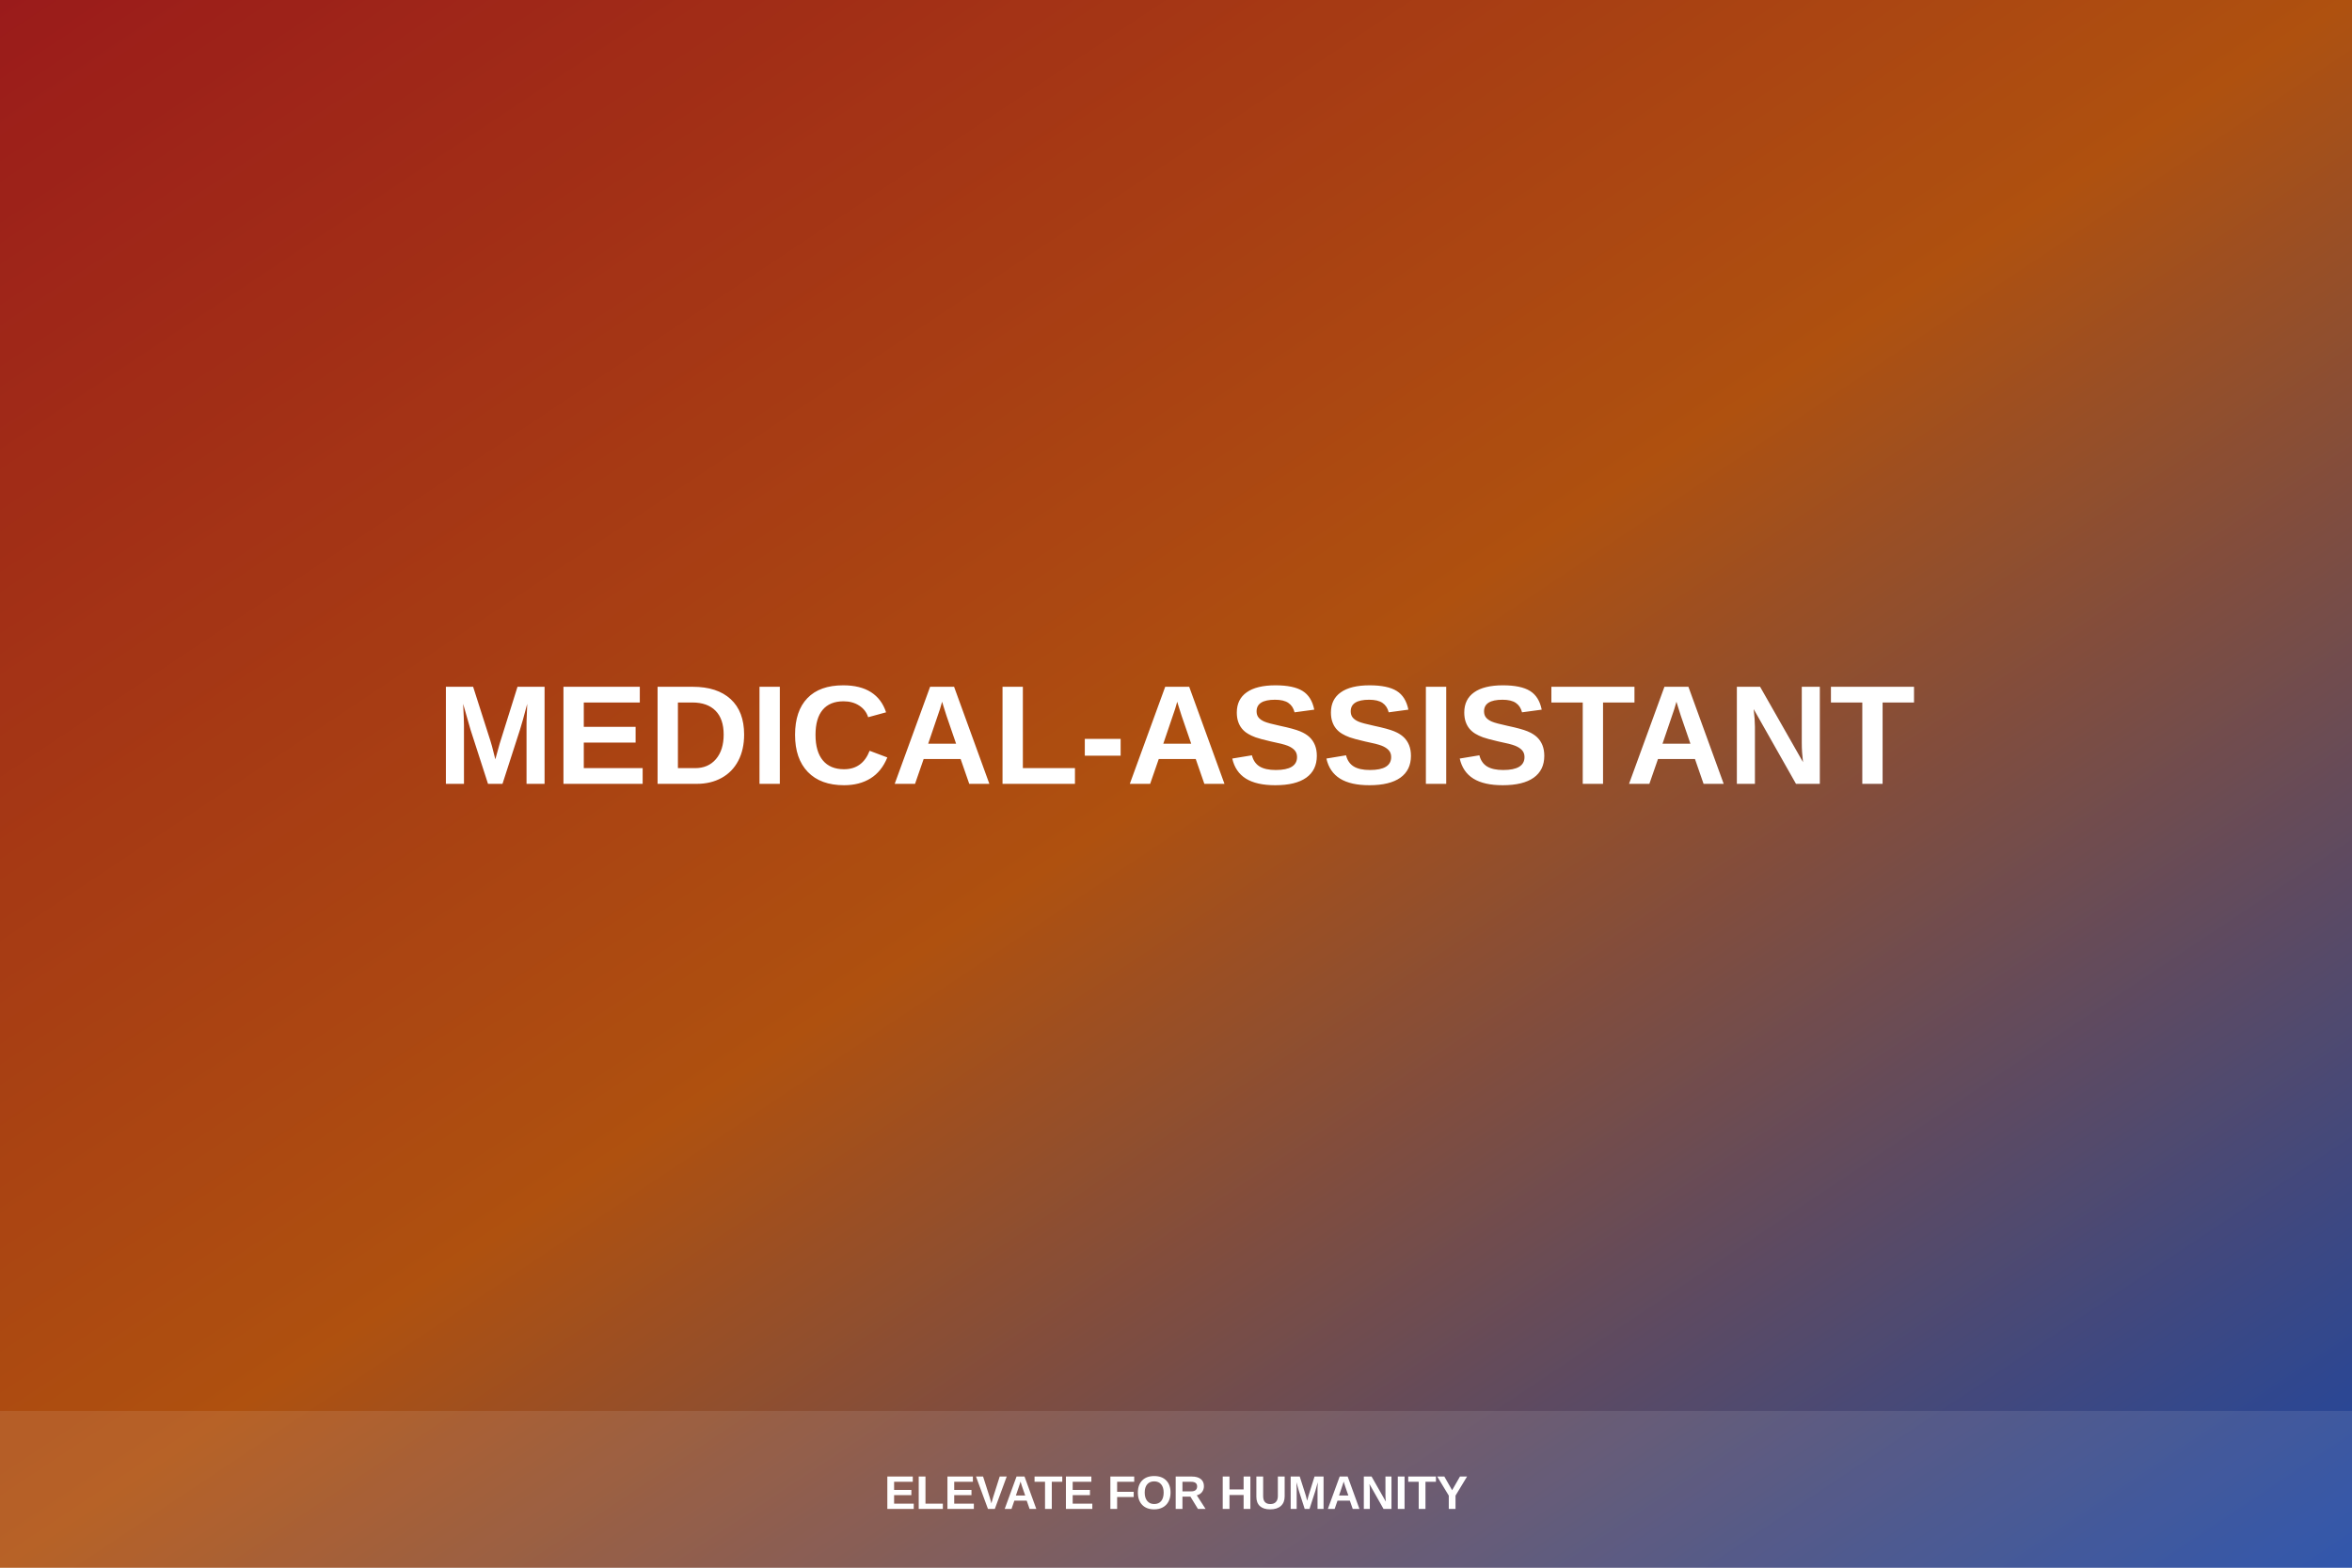
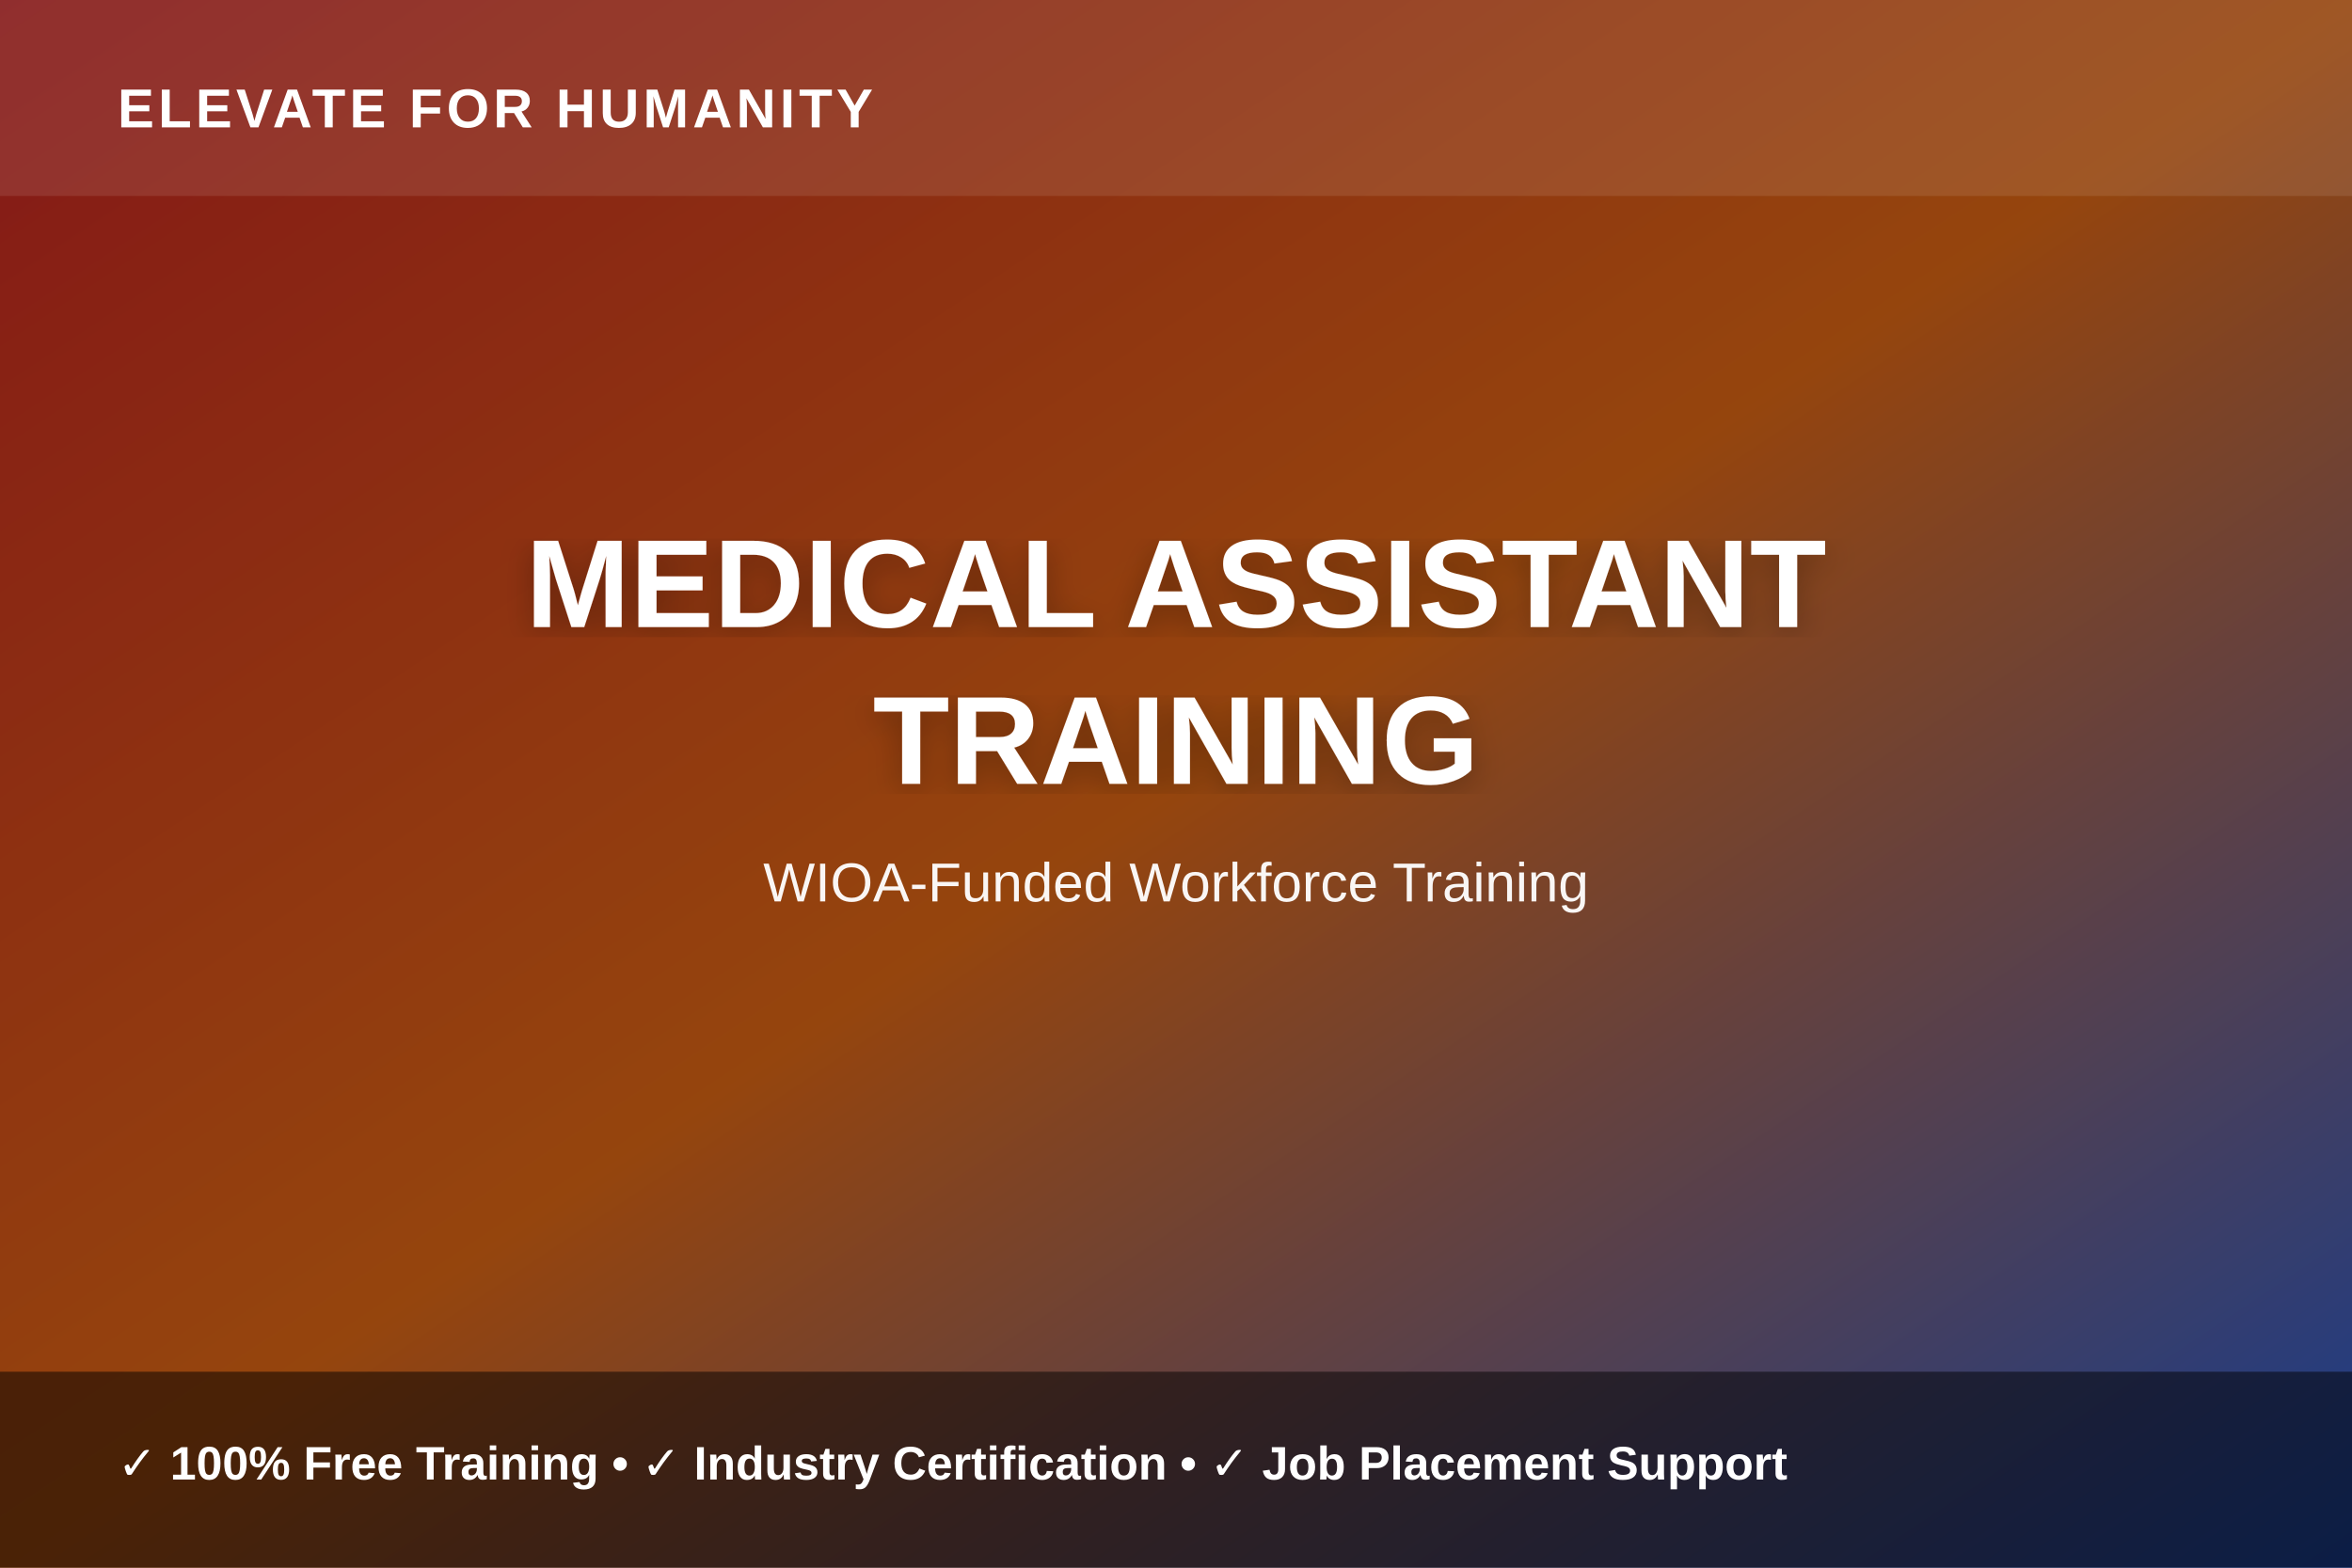
<svg xmlns="http://www.w3.org/2000/svg" width="1200" height="800" viewBox="0 0 1200 800">
  <defs>
-     <linearGradient id="medical-assistantbg" x1="0%" y1="0%" x2="100%" y2="100%">
+     <linearGradient id="medical-assistant-bg" x1="0%" y1="0%" x2="100%" y2="100%">
      <stop offset="0%" style="stop-color:#dc2626;stop-opacity:1" />
      <stop offset="50%" style="stop-color:#f97316;stop-opacity:1" />
      <stop offset="100%" style="stop-color:#2563eb;stop-opacity:1" />
    </linearGradient>
+     <filter id="shadow">
+       <feDropShadow dx="0" dy="4" stdDeviation="8" flood-opacity="0.3" />
+     </filter>
  </defs>
-   <rect width="1200" height="800" fill="url(#medical-assistantbg)" />
-   <rect width="1200" height="800" fill="rgba(0,0,0,0.3)" />
-   <text x="600" y="400" font-family="Arial, sans-serif" font-size="72" font-weight="bold" fill="white" text-anchor="middle">MEDICAL-ASSISTANT</text>
-   <rect y="720" width="1200" height="80" fill="rgba(255,255,255,0.1)" />
-   <text x="600" y="770" font-family="Arial, sans-serif" font-size="24" font-weight="600" fill="white" text-anchor="middle">ELEVATE FOR HUMANITY</text>
+   <rect width="1200" height="800" fill="url(#medical-assistant-bg)" />
+   <rect width="1200" height="800" fill="rgba(0,0,0,0.4)" />
+   <rect y="0" width="1200" height="100" fill="rgba(255,255,255,0.1)" />
+   <text x="60" y="65" font-family="Arial, sans-serif" font-size="28" font-weight="700" fill="white" letter-spacing="2">
+     ELEVATE FOR HUMANITY
+   </text>
+   <g transform="translate(600, 400)">
+     <text x="0" y="-80" font-family="Arial, sans-serif" font-size="64" font-weight="800" fill="white" text-anchor="middle" filter="url(#shadow)">
+       MEDICAL ASSISTANT
+     </text>
+     <text x="0" y="0" font-family="Arial, sans-serif" font-size="64" font-weight="800" fill="white" text-anchor="middle" filter="url(#shadow)">
+       TRAINING
+     </text>
+     <text x="0" y="60" font-family="Arial, sans-serif" font-size="28" fill="white" text-anchor="middle" opacity="0.95">
+       WIOA-Funded Workforce Training
+     </text>
+   </g>
+   <rect y="700" width="1200" height="100" fill="rgba(0,0,0,0.5)" />
+   <text x="60" y="755" font-family="Arial, sans-serif" font-size="24" font-weight="600" fill="white">
+     ✓ 100% Free Training  •  ✓ Industry Certification  •  ✓ Job Placement Support
+   </text>
</svg>
